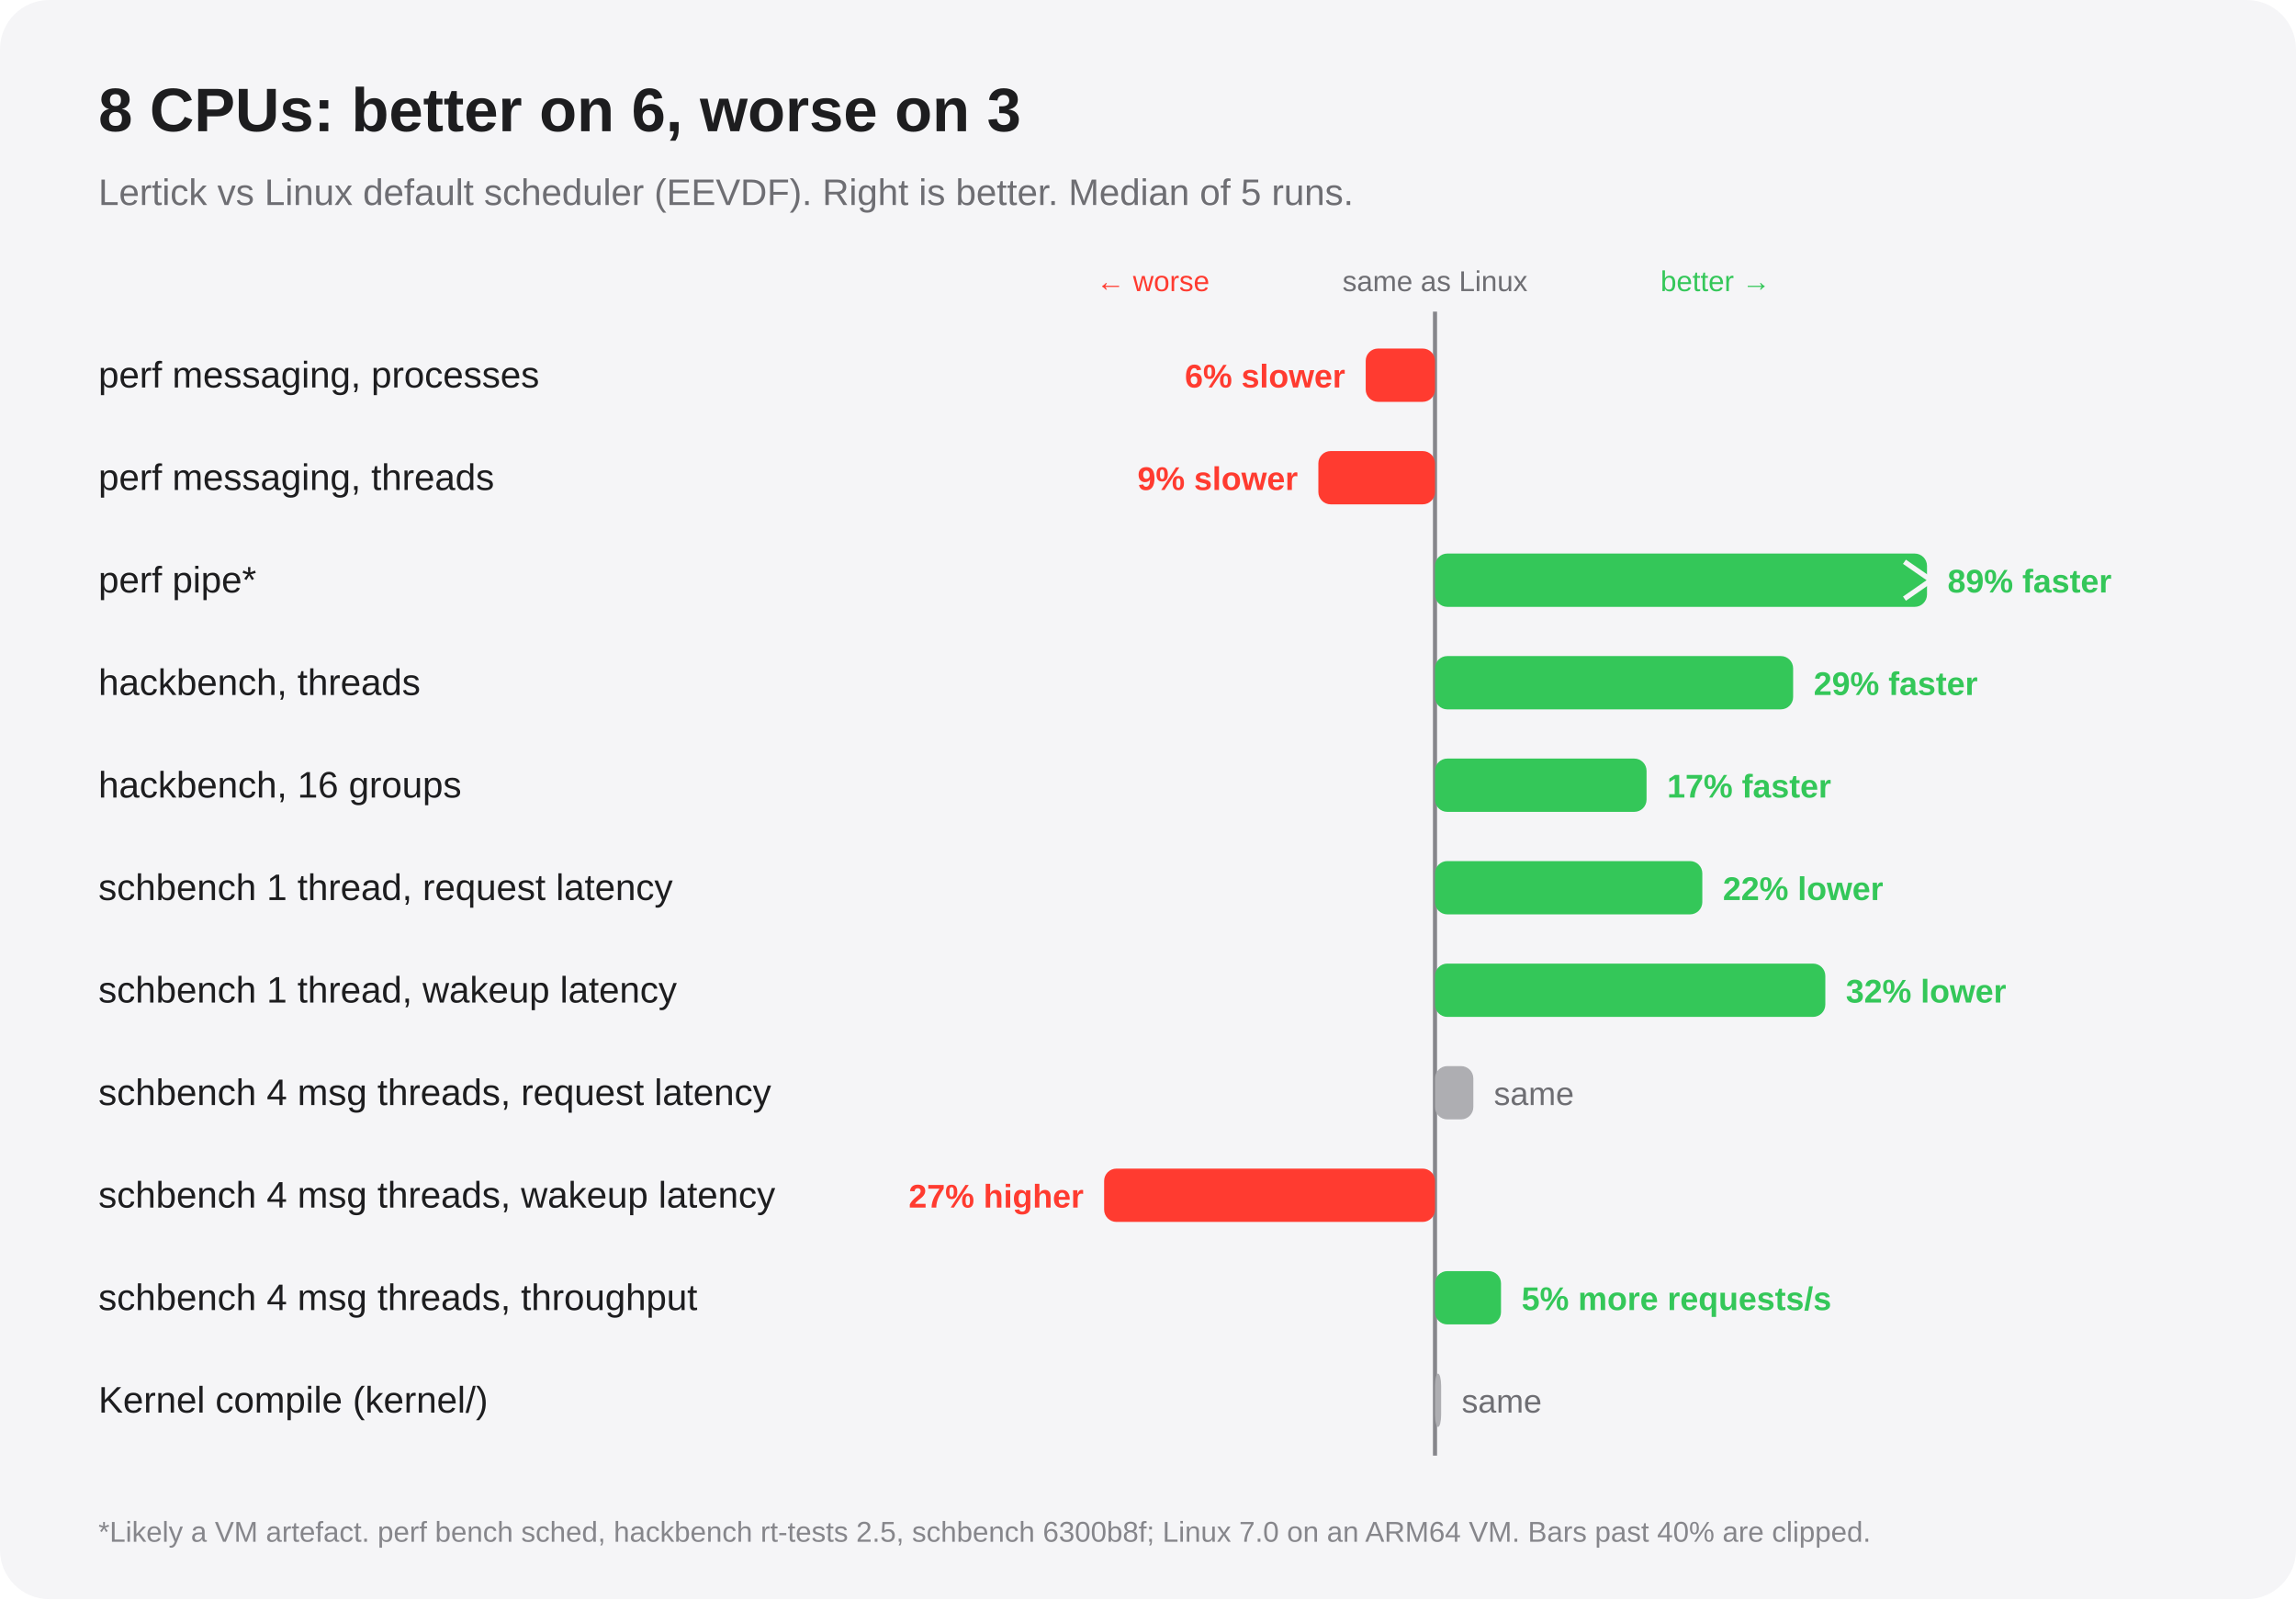
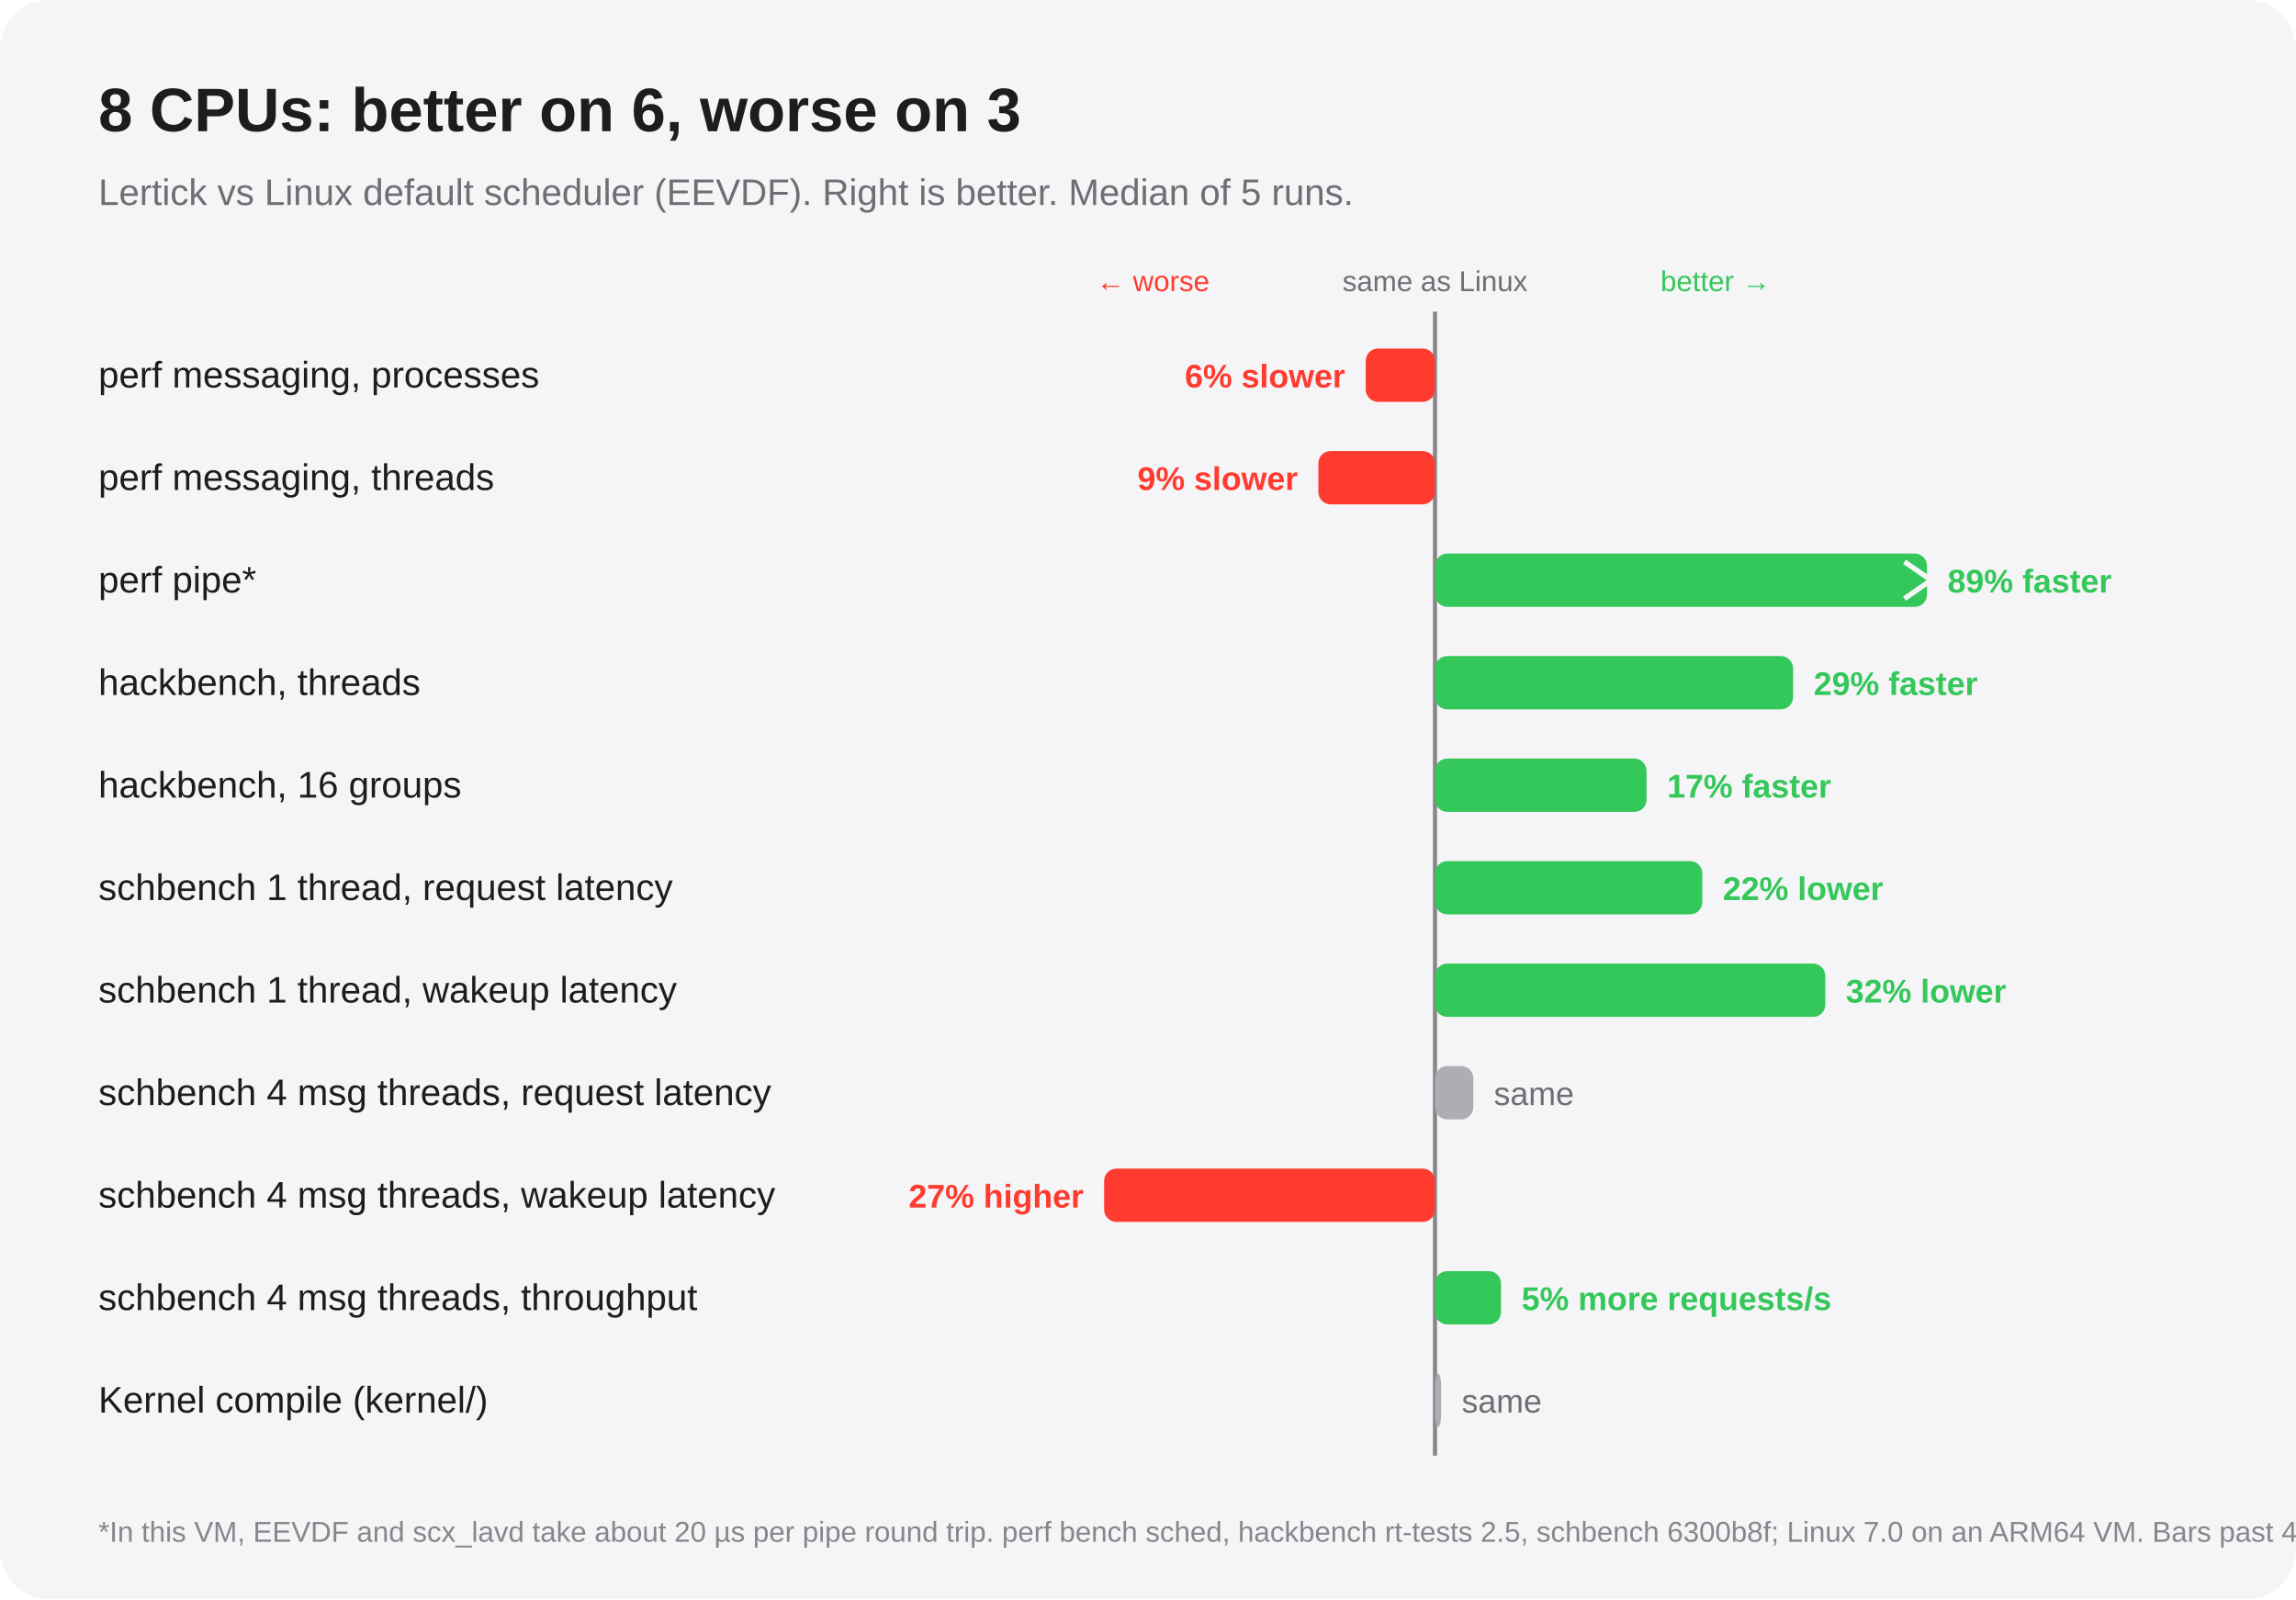
<svg xmlns="http://www.w3.org/2000/svg" width="1120" height="780" viewBox="0 0 1120 780" role="img" aria-labelledby="t d">
  <rect width="1120" height="780" rx="24" fill="#f5f5f7" />
  <text x="48" y="64" font-family="-apple-system,BlinkMacSystemFont,SF Pro Display,Segoe UI,Arial,sans-serif" font-size="30" font-weight="700" fill="#1d1d1f">8 CPUs: better on 6, worse on 3</text>
  <text x="48" y="100" font-family="-apple-system,BlinkMacSystemFont,SF Pro Display,Segoe UI,Arial,sans-serif" font-size="18" fill="#6e6e73">Lertick vs Linux default scheduler (EEVDF). Right is better. Median of 5 runs.</text>
  <line x1="700" y1="152" x2="700" y2="710" stroke="#86868b" stroke-width="2" />
  <text x="700" y="142" text-anchor="middle" font-family="-apple-system,BlinkMacSystemFont,SF Pro Display,Segoe UI,Arial,sans-serif" font-size="14" fill="#6e6e73">same as Linux</text>
  <text x="590" y="142" text-anchor="end" font-family="-apple-system,BlinkMacSystemFont,SF Pro Display,Segoe UI,Arial,sans-serif" font-size="14" fill="#ff3b30">← worse</text>
  <text x="810" y="142" font-family="-apple-system,BlinkMacSystemFont,SF Pro Display,Segoe UI,Arial,sans-serif" font-size="14" fill="#34c759">better →</text>
  <text x="48" y="189" font-family="-apple-system,BlinkMacSystemFont,SF Pro Display,Segoe UI,Arial,sans-serif" font-size="18" fill="#1d1d1f">perf messaging, processes</text>
  <rect x="666.2" y="170" width="33.8" height="26" rx="6" fill="#ff3b30" />
  <text x="656.2" y="189" text-anchor="end" font-family="-apple-system,BlinkMacSystemFont,SF Pro Display,Segoe UI,Arial,sans-serif" font-size="16" font-weight="700" fill="#ff3b30">6% slower</text>
  <text x="48" y="239" font-family="-apple-system,BlinkMacSystemFont,SF Pro Display,Segoe UI,Arial,sans-serif" font-size="18" fill="#1d1d1f">perf messaging, threads</text>
  <rect x="643.1" y="220" width="56.9" height="26" rx="6" fill="#ff3b30" />
  <text x="633.1" y="239" text-anchor="end" font-family="-apple-system,BlinkMacSystemFont,SF Pro Display,Segoe UI,Arial,sans-serif" font-size="16" font-weight="700" fill="#ff3b30">9% slower</text>
  <text x="48" y="289" font-family="-apple-system,BlinkMacSystemFont,SF Pro Display,Segoe UI,Arial,sans-serif" font-size="18" fill="#1d1d1f">perf pipe*</text>
  <rect x="700.0" y="270" width="240.0" height="26" rx="6" fill="#34c759" />
  <path d="M929.0 274 L942.0 283.0 L929.0 292" fill="none" stroke="#f5f5f7" stroke-width="2.5" />
  <text x="950.0" y="289" font-family="-apple-system,BlinkMacSystemFont,SF Pro Display,Segoe UI,Arial,sans-serif" font-size="16" font-weight="700" fill="#34c759">89% faster</text>
  <text x="48" y="339" font-family="-apple-system,BlinkMacSystemFont,SF Pro Display,Segoe UI,Arial,sans-serif" font-size="18" fill="#1d1d1f">hackbench, threads</text>
  <rect x="700.0" y="320" width="174.7" height="26" rx="6" fill="#34c759" />
  <text x="884.7" y="339" font-family="-apple-system,BlinkMacSystemFont,SF Pro Display,Segoe UI,Arial,sans-serif" font-size="16" font-weight="700" fill="#34c759">29% faster</text>
  <text x="48" y="389" font-family="-apple-system,BlinkMacSystemFont,SF Pro Display,Segoe UI,Arial,sans-serif" font-size="18" fill="#1d1d1f">hackbench, 16 groups</text>
  <rect x="700.0" y="370" width="103.2" height="26" rx="6" fill="#34c759" />
  <text x="813.2" y="389" font-family="-apple-system,BlinkMacSystemFont,SF Pro Display,Segoe UI,Arial,sans-serif" font-size="16" font-weight="700" fill="#34c759">17% faster</text>
  <text x="48" y="439" font-family="-apple-system,BlinkMacSystemFont,SF Pro Display,Segoe UI,Arial,sans-serif" font-size="18" fill="#1d1d1f">schbench 1 thread, request latency</text>
  <rect x="700.0" y="420" width="130.4" height="26" rx="6" fill="#34c759" />
  <text x="840.4" y="439" font-family="-apple-system,BlinkMacSystemFont,SF Pro Display,Segoe UI,Arial,sans-serif" font-size="16" font-weight="700" fill="#34c759">22% lower</text>
  <text x="48" y="489" font-family="-apple-system,BlinkMacSystemFont,SF Pro Display,Segoe UI,Arial,sans-serif" font-size="18" fill="#1d1d1f">schbench 1 thread, wakeup latency</text>
  <rect x="700.0" y="470" width="190.4" height="26" rx="6" fill="#34c759" />
  <text x="900.4" y="489" font-family="-apple-system,BlinkMacSystemFont,SF Pro Display,Segoe UI,Arial,sans-serif" font-size="16" font-weight="700" fill="#34c759">32% lower</text>
  <text x="48" y="539" font-family="-apple-system,BlinkMacSystemFont,SF Pro Display,Segoe UI,Arial,sans-serif" font-size="18" fill="#1d1d1f">schbench 4 msg threads, request latency</text>
  <rect x="700.0" y="520" width="18.7" height="26" rx="6" fill="#aeaeb2" />
  <text x="728.7" y="539" font-family="-apple-system,BlinkMacSystemFont,SF Pro Display,Segoe UI,Arial,sans-serif" font-size="16" font-weight="400" fill="#6e6e73">same</text>
  <text x="48" y="589" font-family="-apple-system,BlinkMacSystemFont,SF Pro Display,Segoe UI,Arial,sans-serif" font-size="18" fill="#1d1d1f">schbench 4 msg threads, wakeup latency</text>
  <rect x="538.6" y="570" width="161.4" height="26" rx="6" fill="#ff3b30" />
  <text x="528.6" y="589" text-anchor="end" font-family="-apple-system,BlinkMacSystemFont,SF Pro Display,Segoe UI,Arial,sans-serif" font-size="16" font-weight="700" fill="#ff3b30">27% higher</text>
  <text x="48" y="639" font-family="-apple-system,BlinkMacSystemFont,SF Pro Display,Segoe UI,Arial,sans-serif" font-size="18" fill="#1d1d1f">schbench 4 msg threads, throughput</text>
  <rect x="700.0" y="620" width="32.2" height="26" rx="6" fill="#34c759" />
  <text x="742.2" y="639" font-family="-apple-system,BlinkMacSystemFont,SF Pro Display,Segoe UI,Arial,sans-serif" font-size="16" font-weight="700" fill="#34c759">5% more requests/s</text>
  <text x="48" y="689" font-family="-apple-system,BlinkMacSystemFont,SF Pro Display,Segoe UI,Arial,sans-serif" font-size="18" fill="#1d1d1f">Kernel compile (kernel/)</text>
  <rect x="700.0" y="670" width="3.0" height="26" rx="6" fill="#aeaeb2" />
  <text x="713.0" y="689" font-family="-apple-system,BlinkMacSystemFont,SF Pro Display,Segoe UI,Arial,sans-serif" font-size="16" font-weight="400" fill="#6e6e73">same</text>
-   <text x="48" y="752" font-family="-apple-system,BlinkMacSystemFont,SF Pro Display,Segoe UI,Arial,sans-serif" font-size="14" fill="#86868b">*Likely a VM artefact. perf bench sched, hackbench rt-tests 2.5, schbench 6300b8f; Linux 7.0 on an ARM64 VM. Bars past 40% are clipped.</text>
+   <text x="48" y="752" font-family="-apple-system,BlinkMacSystemFont,SF Pro Display,Segoe UI,Arial,sans-serif" font-size="14" fill="#86868b">*In this VM, EEVDF and scx_lavd take about 20 µs per pipe round trip. perf bench sched, hackbench rt-tests 2.5, schbench 6300b8f; Linux 7.0 on an ARM64 VM. Bars past 40% are clipped.</text>
</svg>
